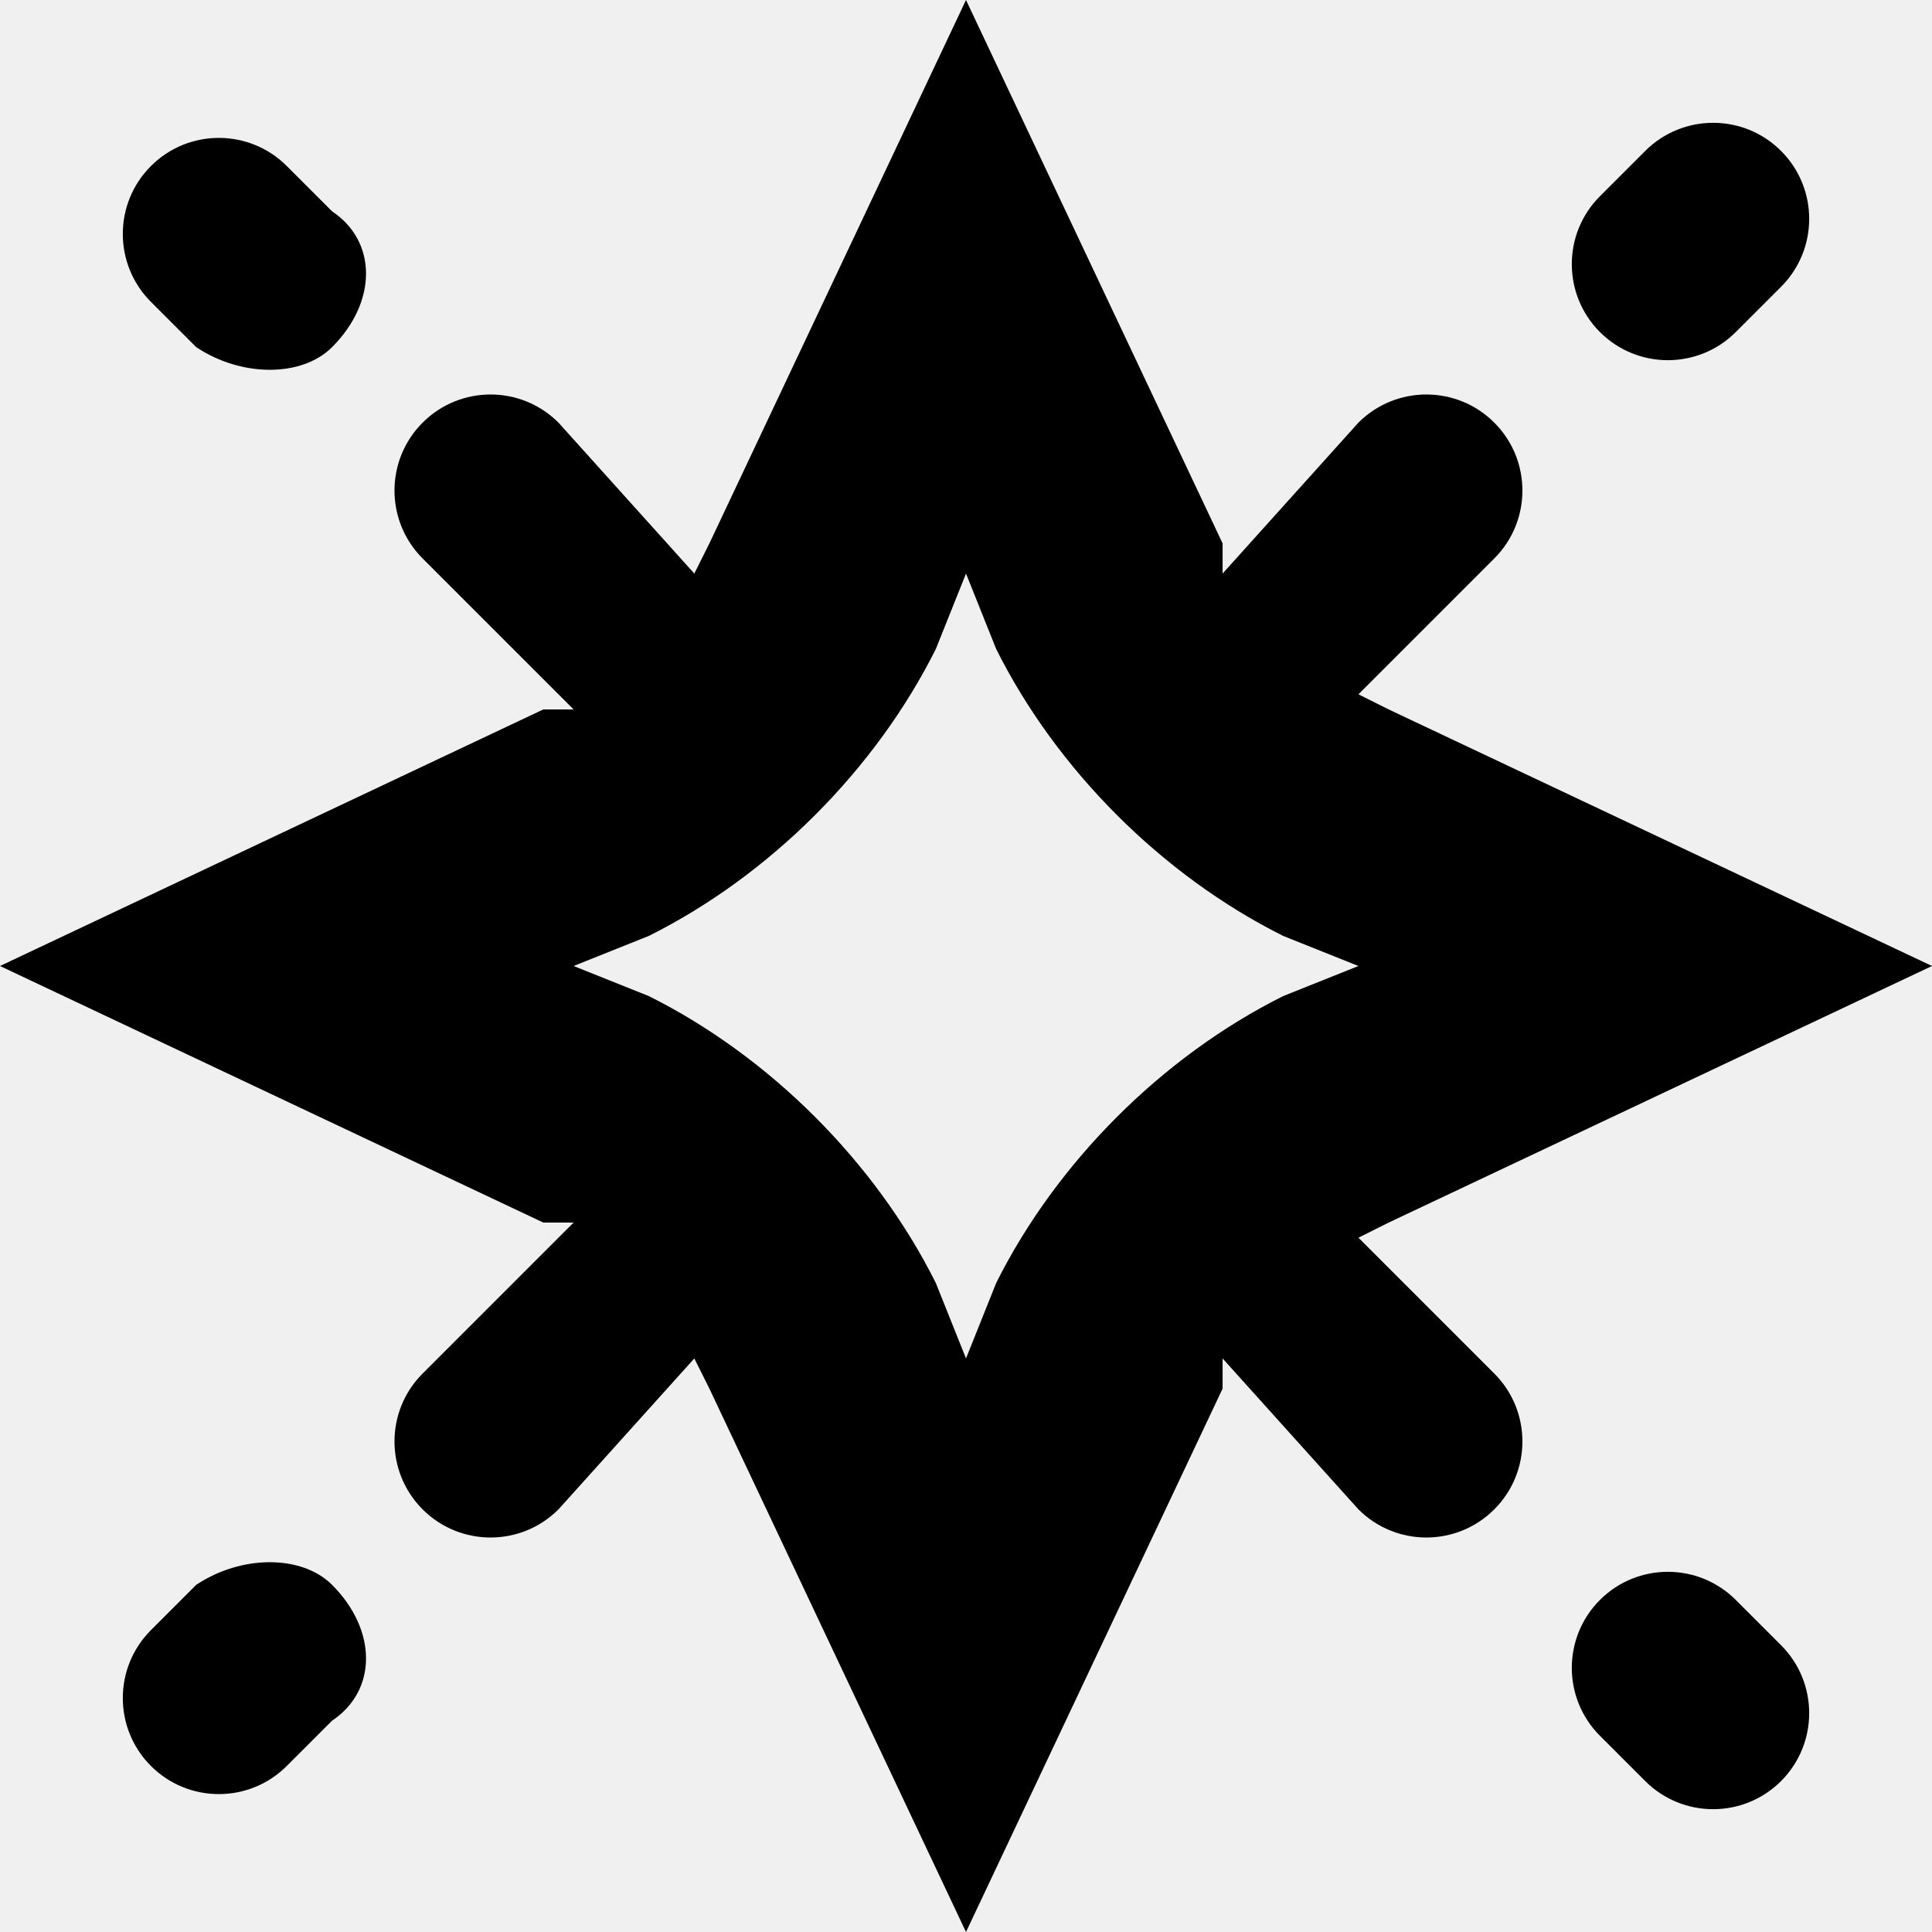
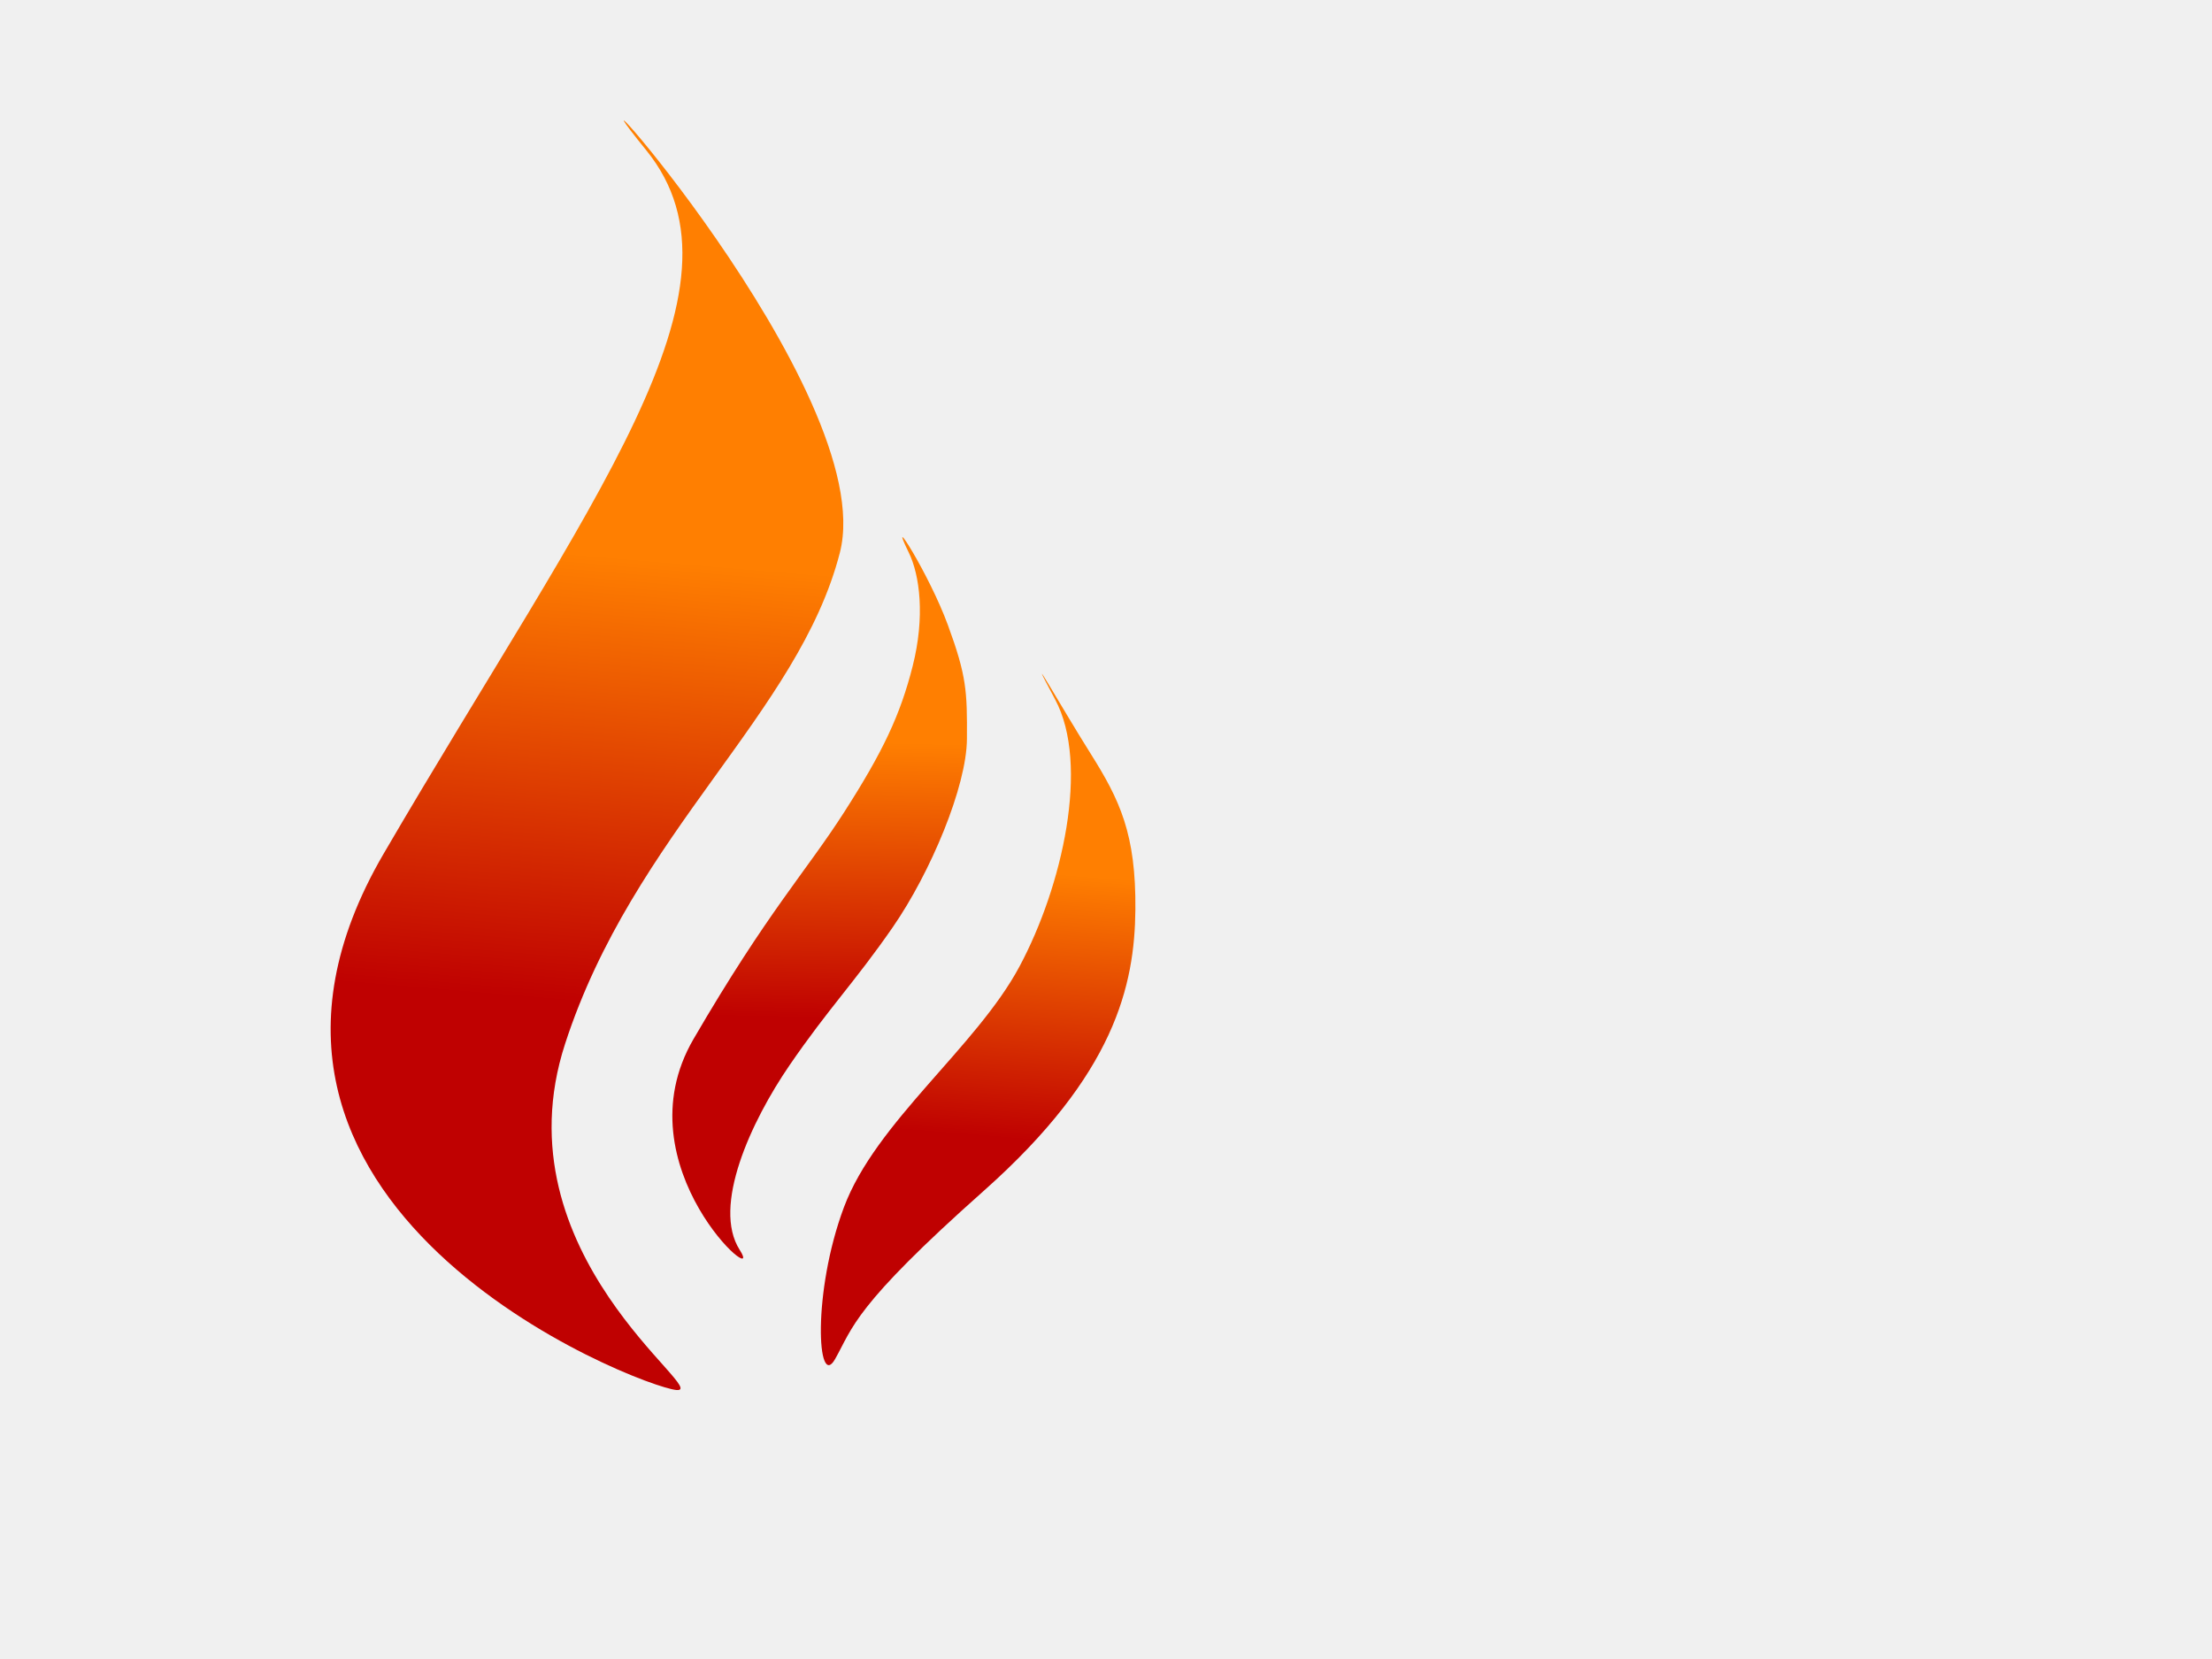
- <svg xmlns="http://www.w3.org/2000/svg" viewBox="0 0 128 128">
-   <path fill-rule="evenodd" d="M81 36 64 0 47 36l-1 2-9-10a6 6 0 0 0-9 9l10 10h-2L0 64l36 17h2L28 91a6 6 0 1 0 9 9l9-10 1 2 17 36 17-36v-2l9 10a6 6 0 1 0 9-9l-9-9 2-1 36-17-36-17-2-1 9-9a6 6 0 1 0-9-9l-9 10v-2Zm-17 2-2 5c-4 8-11 15-19 19l-5 2 5 2c8 4 15 11 19 19l2 5 2-5c4-8 11-15 19-19l5-2-5-2c-8-4-15-11-19-19l-2-5Z" clip-rule="evenodd" />
-   <path d="M118 19a6 6 0 0 0-9-9l-3 3a6 6 0 1 0 9 9l3-3Zm-96 4c-2 2-6 2-9 0l-3-3a6 6 0 1 1 9-9l3 3c3 2 3 6 0 9Zm0 82c-2-2-6-2-9 0l-3 3a6 6 0 1 0 9 9l3-3c3-2 3-6 0-9Zm96 4a6 6 0 0 1-9 9l-3-3a6 6 0 1 1 9-9l3 3Z" />
-   <style>path{fill:#000}@media (prefers-color-scheme:dark){path{fill:#fff}}</style>
+ <svg xmlns="http://www.w3.org/2000/svg" viewBox="0 0 640 480">
+   <defs>
+     <linearGradient id="a" x1=".484" x2=".48" y1=".074" y2=".816">
+       <stop stop-color="#ff7f00" stop-opacity=".996" offset=".008" />
+       <stop stop-color="#bf0000" stop-opacity=".996" offset="1" />
+     </linearGradient>
+     <linearGradient id="e" x1=".488" x2=".461" y1=".266" y2="1">
+       <stop stop-color="#ff7f00" stop-opacity=".996" offset=".016" />
+       <stop stop-color="#bf0000" stop-opacity=".996" offset=".547" />
+       <stop stop-color="#bf0000" stop-opacity=".996" offset="1" />
+     </linearGradient>
+     <linearGradient id="d" x1=".484" x2=".461" y1=".328" y2="1">
+       <stop stop-color="#ff7f00" stop-opacity=".996" offset=".016" />
+       <stop stop-color="#bf0000" stop-opacity=".996" offset=".547" />
+       <stop stop-color="#bf0000" stop-opacity=".996" offset="1" />
+     </linearGradient>
+   </defs>
+   <g stroke-width="0">
+     <text x="71" y="231" font-family="Arial" font-size="24" opacity=".5" stroke="#096388" stroke-dasharray="null" stroke-linejoin="null" text-anchor="middle" />
+     <path d="m187 43.5c32.567 40.133-16.167 101-76 203.5s74 154.17 84.667 155.17-52-39.167-32.167-100.17c19.833-61 67.533-95.533 79.5-142.1s-88.567-156.53-56-116.4z" fill="url(#d)" stroke="url(#a)" stroke-linejoin="round" />
+     <g fill="url(#e)" stroke="url(#a)" stroke-linejoin="null">
+       <path transform="rotate(-3.264 236.86 259.84)" d="m268.56 161.45c2.865 6.775 3.694 18.909-0.716 32.924-4.41 14.014-10.06 24.309-22.15 41.006s-23.67 27.389-47.304 63.122c-23.633 35.733 17.157 74.648 9.864 61.651s5.298-36.78 17.459-52.519c12.161-15.738 20.191-22.921 32.048-38.12s23.687-39.454 24.555-53.206c0.868-13.752 0.953-18.142-3.635-33.244s-15.853-35.165-10.122-21.614z" />
+       <path d="m241.62 393.22c-5.172 9.163-6.648-19.291 2.557-43.922s38.264-46.296 50.758-69.597 20.385-58.537 10.368-77.282 1.769 2.158 10.212 15.57c8.444 13.413 13.196 23.27 12.985 45.203-0.211 21.933-5.943 47.65-43.783 81.278-37.841 33.628-37.925 39.587-43.097 48.75z" stroke-dasharray="null" />
+     </g>
+   </g>
</svg>
